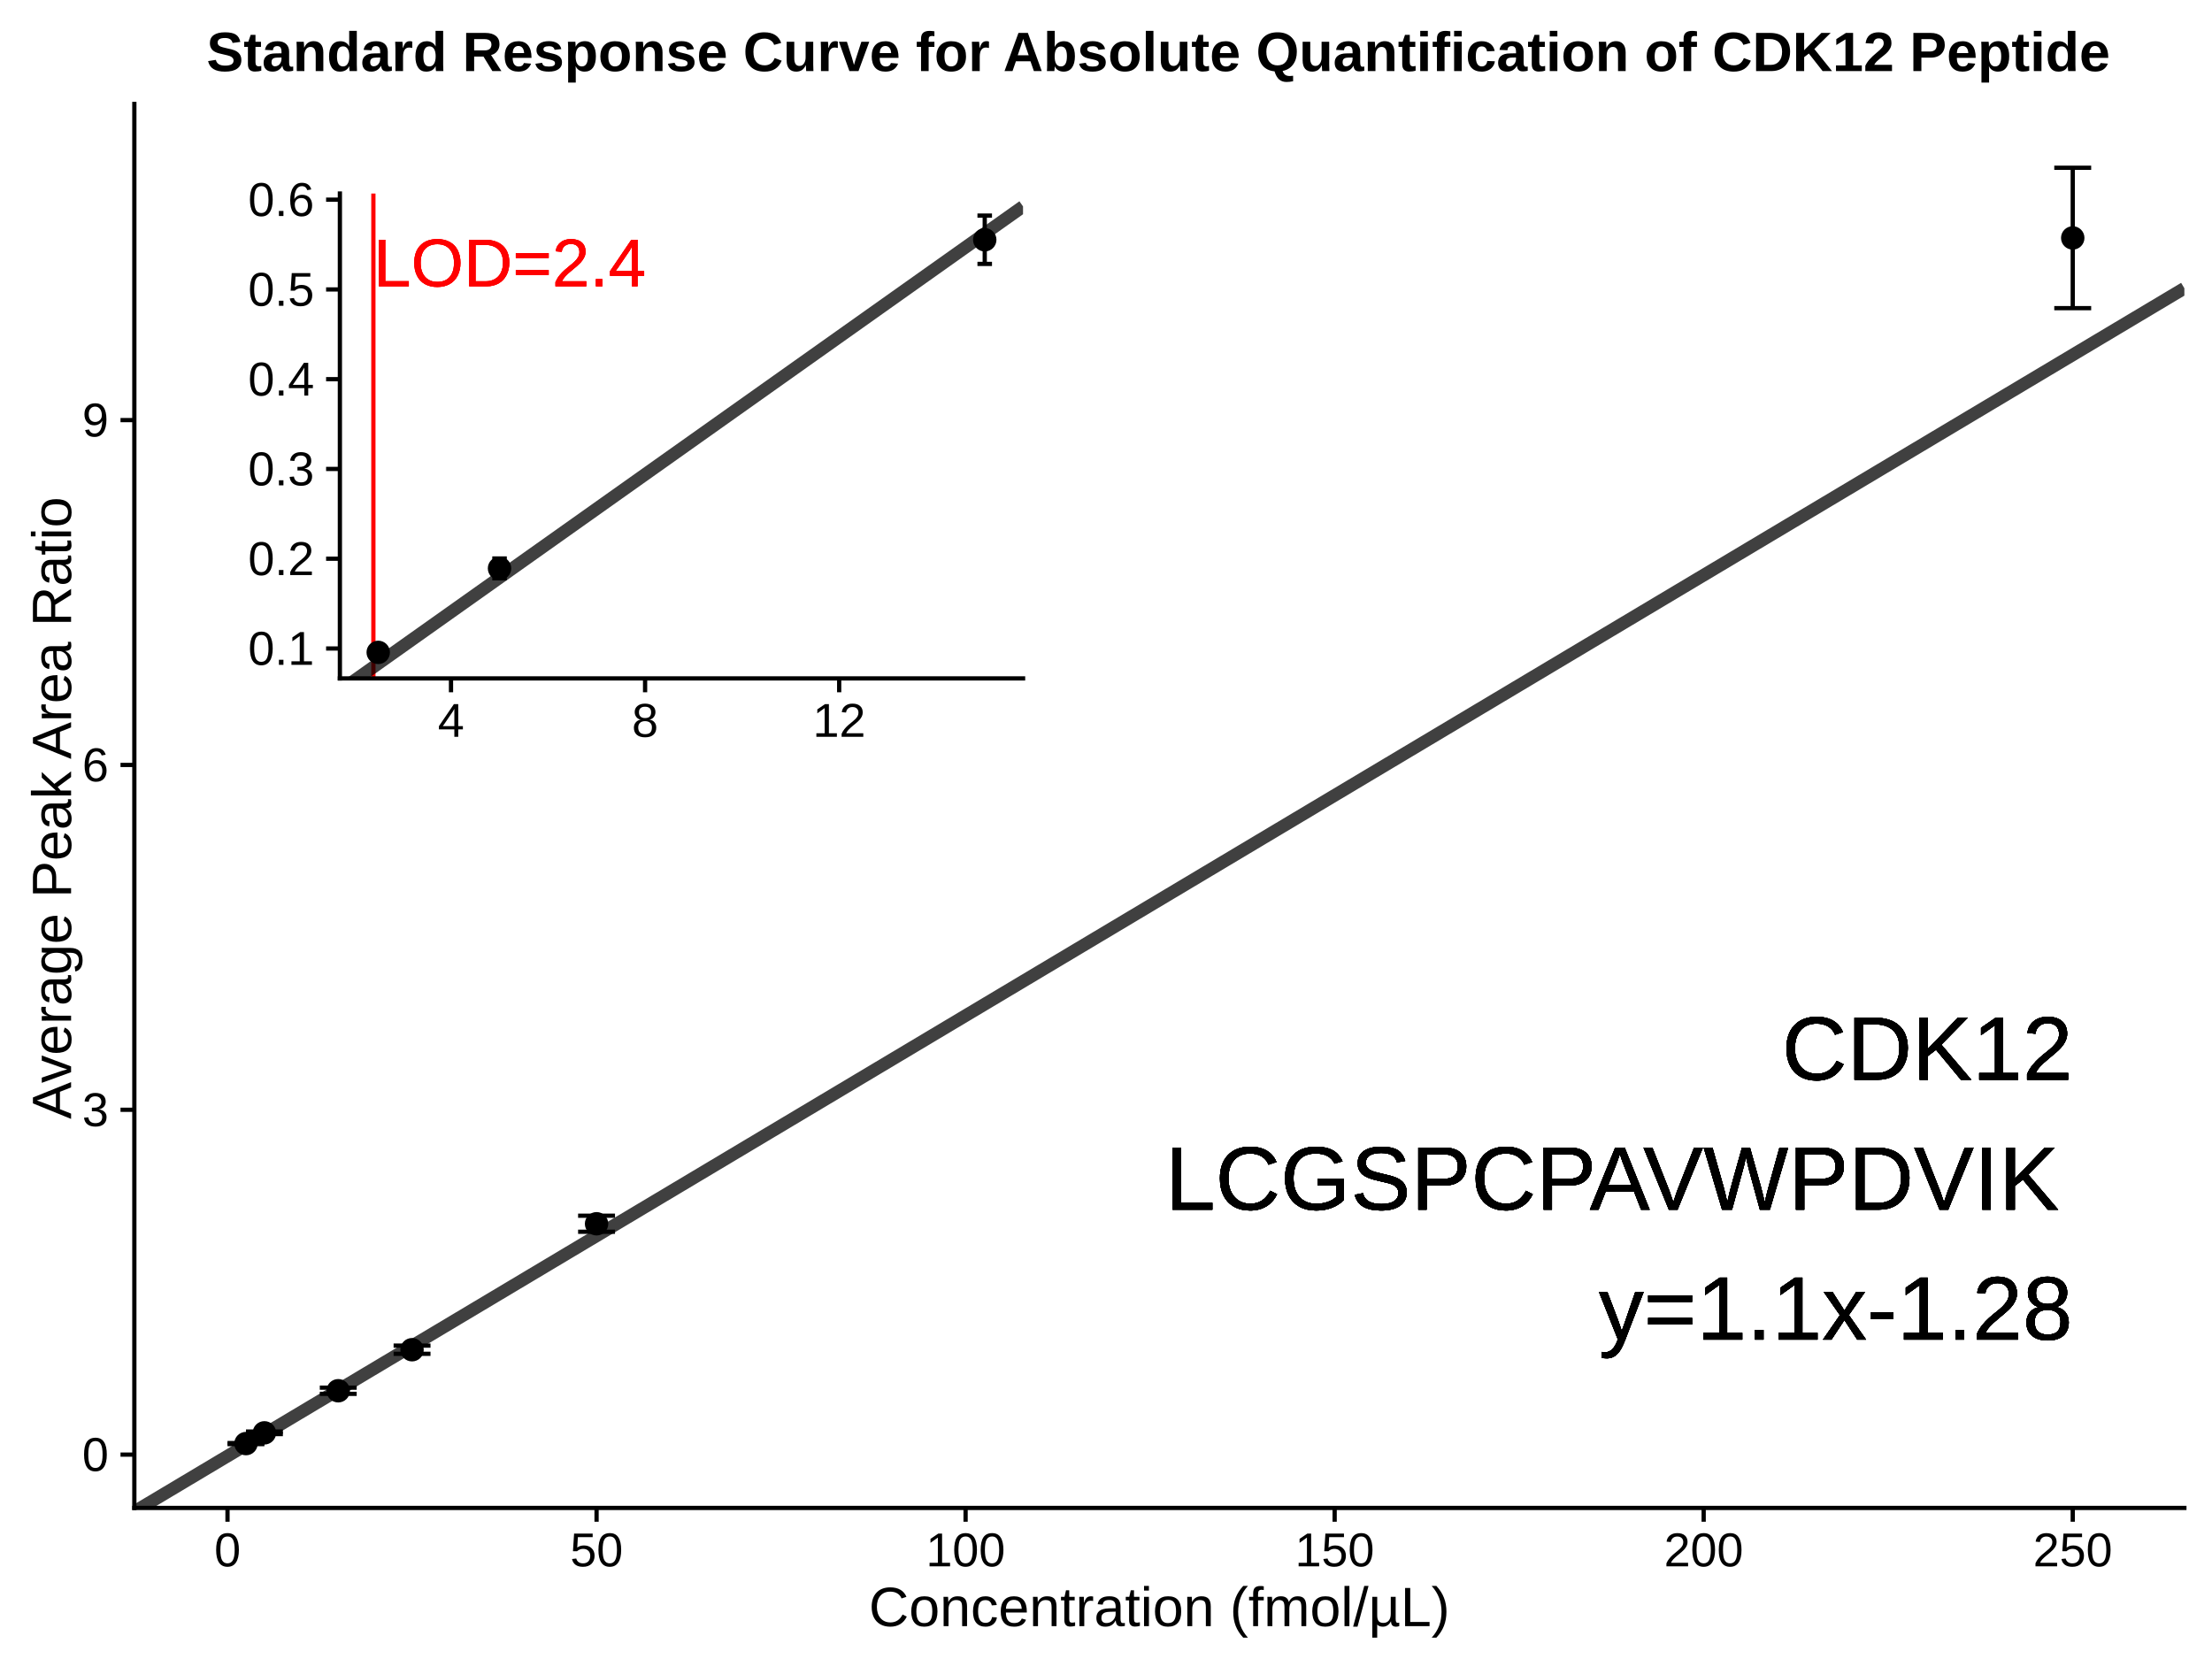
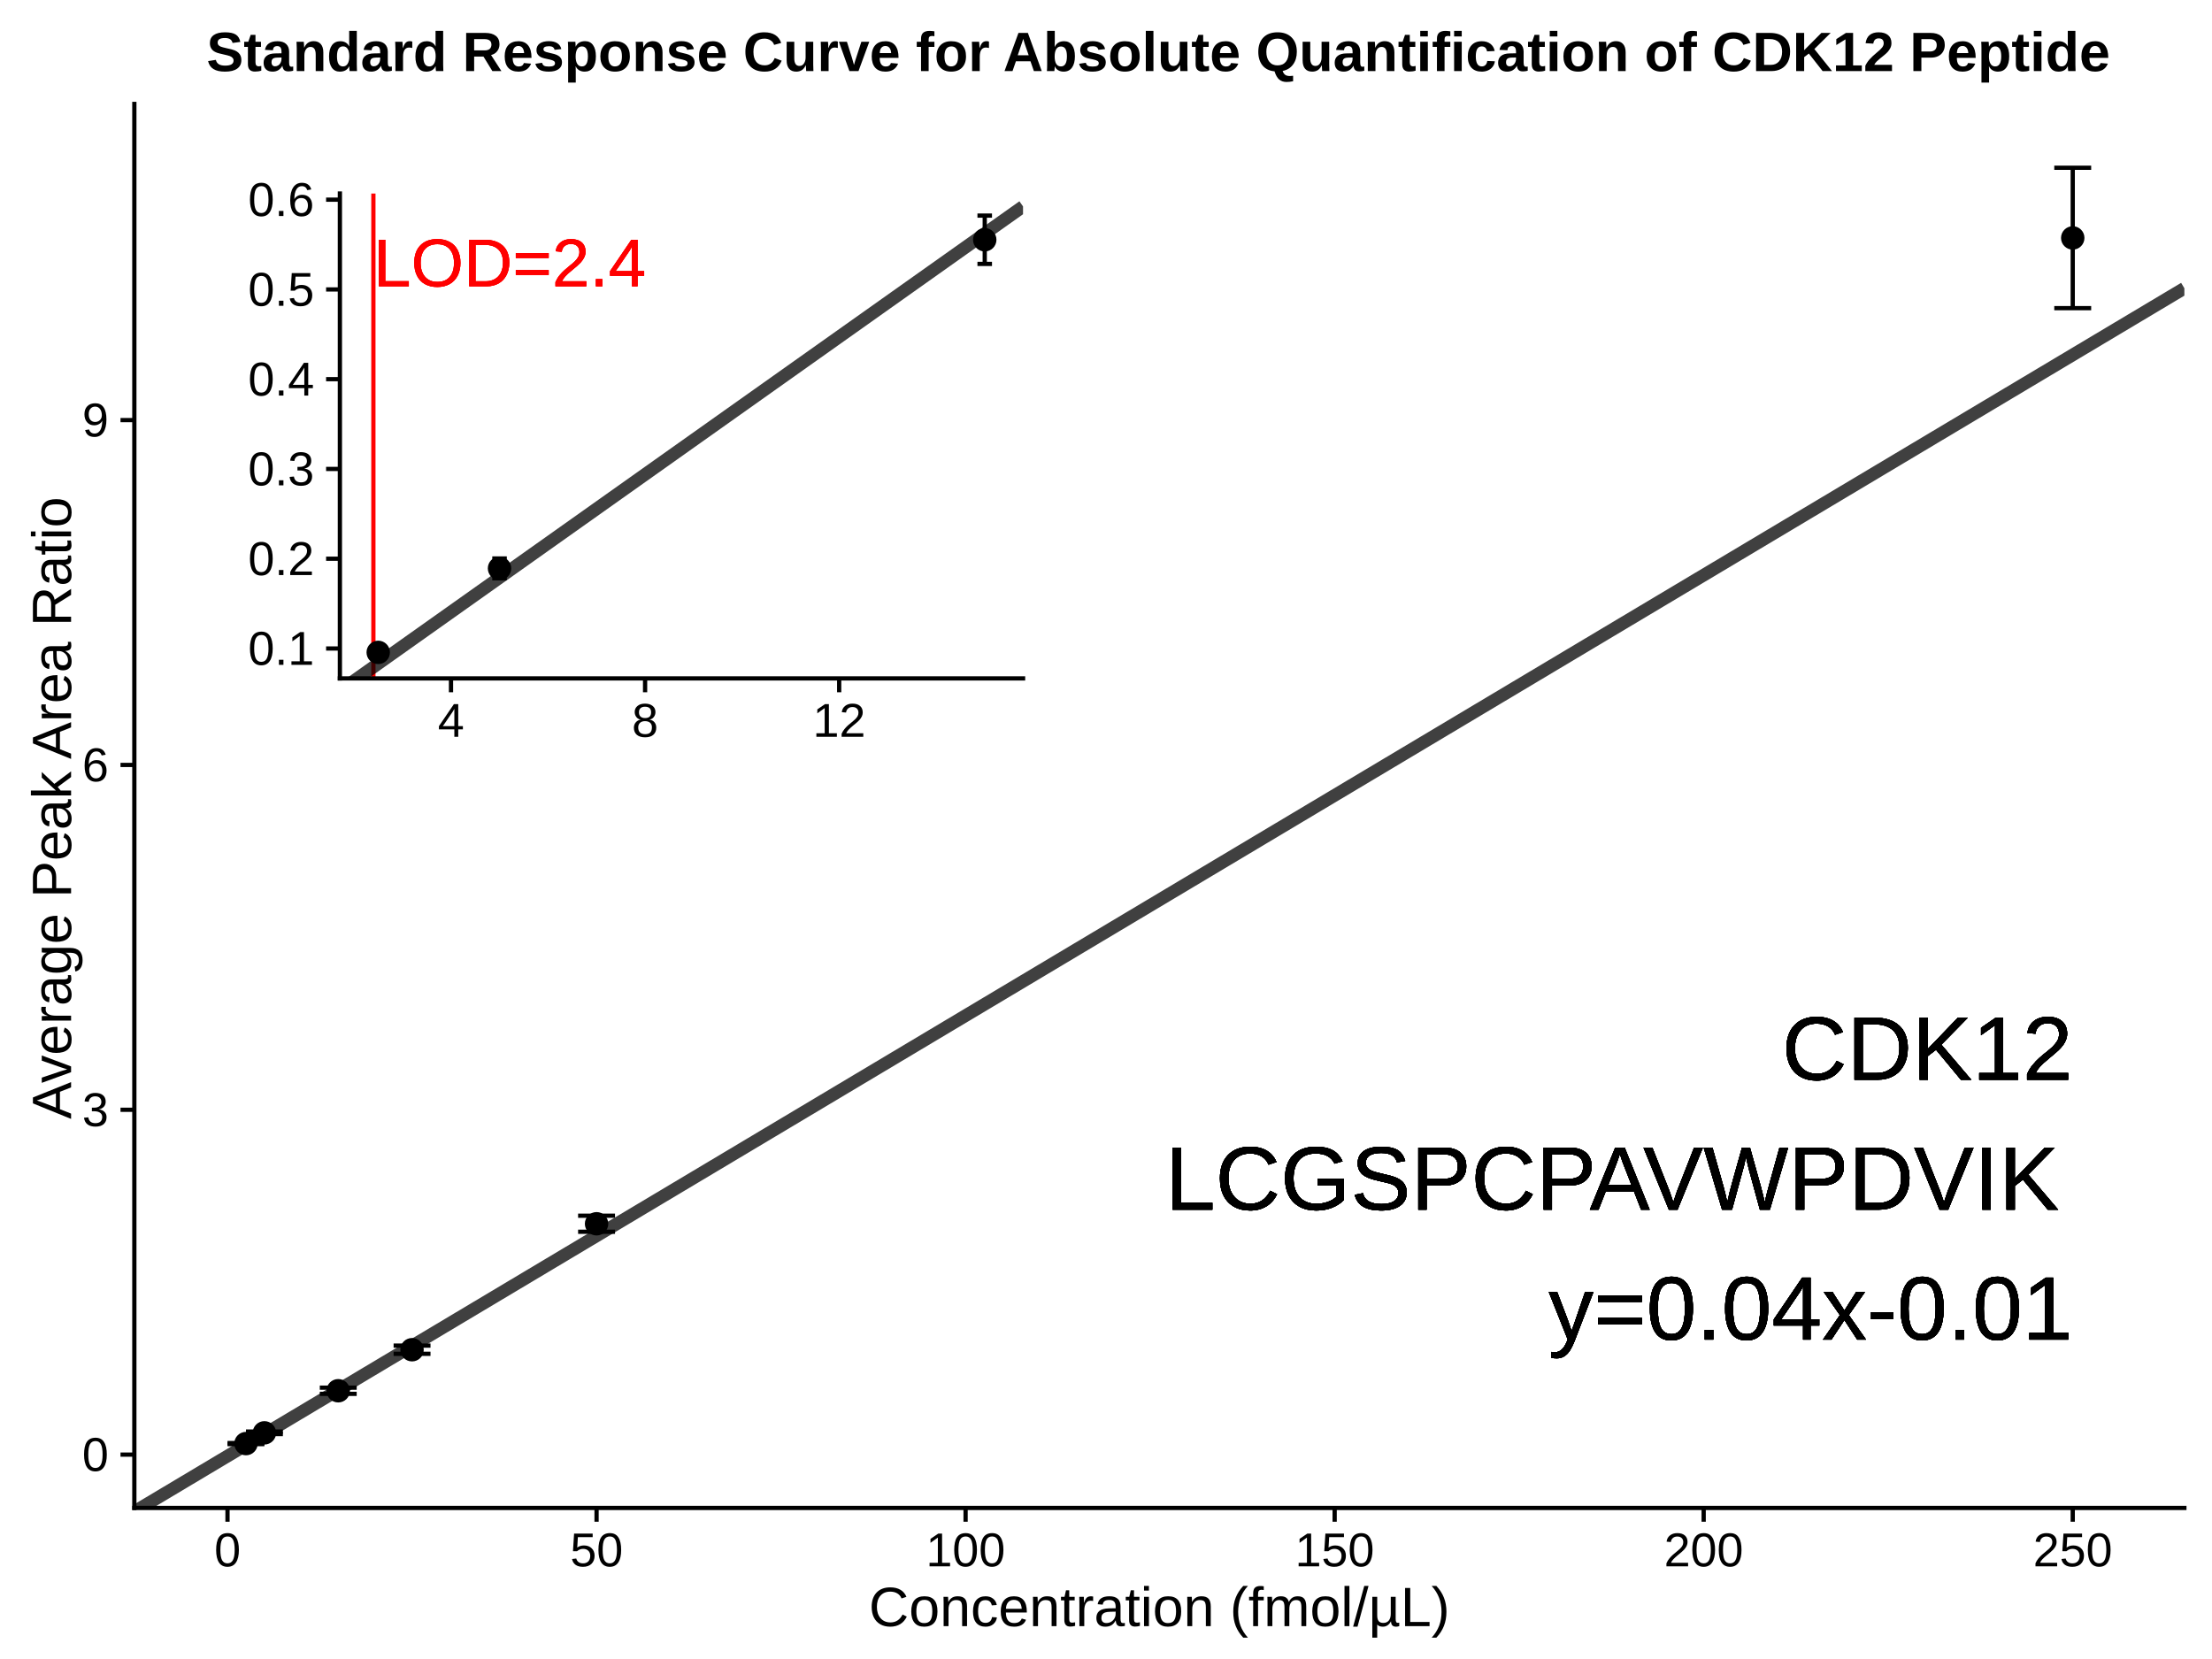
<svg xmlns="http://www.w3.org/2000/svg" viewBox="0 0 558.00 418.50">
  <defs>
    <style type="text/css">
    line, polyline, path, rect, circle {
      fill: none;
      stroke: #000000;
      stroke-linecap: round;
      stroke-linejoin: round;
      stroke-miterlimit: 10.00;
    }
  </style>
  </defs>
  <rect width="100%" height="100%" style="stroke: none; fill: #FFFFFF;" />
  <defs>
    <clipPath id="cpMzMuODg4fDU1MS4wMjZ8MzgwLjM5fDI2LjIxOTU=">
      <rect x="33.89" y="26.22" width="517.14" height="354.17" />
    </clipPath>
  </defs>
  <circle cx="62.05" cy="364.16" r="1.95pt" style="stroke-width: 0.71; fill: #000000;" clip-path="url(#cpMzMuODg4fDU1MS4wMjZ8MzgwLjM5fDI2LjIxOTU=)" />
  <circle cx="66.70" cy="361.45" r="1.95pt" style="stroke-width: 0.71; fill: #000000;" clip-path="url(#cpMzMuODg4fDU1MS4wMjZ8MzgwLjM5fDI2LjIxOTU=)" />
  <circle cx="85.32" cy="350.83" r="1.95pt" style="stroke-width: 0.71; fill: #000000;" clip-path="url(#cpMzMuODg4fDU1MS4wMjZ8MzgwLjM5fDI2LjIxOTU=)" />
  <circle cx="103.94" cy="340.48" r="1.95pt" style="stroke-width: 0.71; fill: #000000;" clip-path="url(#cpMzMuODg4fDU1MS4wMjZ8MzgwLjM5fDI2LjIxOTU=)" />
  <circle cx="150.49" cy="308.71" r="1.95pt" style="stroke-width: 0.71; fill: #000000;" clip-path="url(#cpMzMuODg4fDU1MS4wMjZ8MzgwLjM5fDI2LjIxOTU=)" />
  <circle cx="522.87" cy="60.02" r="1.95pt" style="stroke-width: 0.71; fill: #000000;" clip-path="url(#cpMzMuODg4fDU1MS4wMjZ8MzgwLjM5fDI2LjIxOTU=)" />
  <polyline points="57.39,364.03 66.70,364.03 " style="stroke-width: 1.07; stroke-linecap: butt;" clip-path="url(#cpMzMuODg4fDU1MS4wMjZ8MzgwLjM5fDI2LjIxOTU=)" />
  <polyline points="62.05,364.03 62.05,364.29 " style="stroke-width: 1.07; stroke-linecap: butt;" clip-path="url(#cpMzMuODg4fDU1MS4wMjZ8MzgwLjM5fDI2LjIxOTU=)" />
  <polyline points="57.39,364.29 66.70,364.29 " style="stroke-width: 1.07; stroke-linecap: butt;" clip-path="url(#cpMzMuODg4fDU1MS4wMjZ8MzgwLjM5fDI2LjIxOTU=)" />
  <polyline points="62.05,361.13 71.36,361.13 " style="stroke-width: 1.07; stroke-linecap: butt;" clip-path="url(#cpMzMuODg4fDU1MS4wMjZ8MzgwLjM5fDI2LjIxOTU=)" />
  <polyline points="66.70,361.13 66.70,361.77 " style="stroke-width: 1.07; stroke-linecap: butt;" clip-path="url(#cpMzMuODg4fDU1MS4wMjZ8MzgwLjM5fDI2LjIxOTU=)" />
  <polyline points="62.05,361.77 71.36,361.77 " style="stroke-width: 1.07; stroke-linecap: butt;" clip-path="url(#cpMzMuODg4fDU1MS4wMjZ8MzgwLjM5fDI2LjIxOTU=)" />
  <polyline points="80.67,350.05 89.98,350.05 " style="stroke-width: 1.07; stroke-linecap: butt;" clip-path="url(#cpMzMuODg4fDU1MS4wMjZ8MzgwLjM5fDI2LjIxOTU=)" />
  <polyline points="85.32,350.05 85.32,351.61 " style="stroke-width: 1.07; stroke-linecap: butt;" clip-path="url(#cpMzMuODg4fDU1MS4wMjZ8MzgwLjM5fDI2LjIxOTU=)" />
  <polyline points="80.67,351.61 89.98,351.61 " style="stroke-width: 1.07; stroke-linecap: butt;" clip-path="url(#cpMzMuODg4fDU1MS4wMjZ8MzgwLjM5fDI2LjIxOTU=)" />
  <polyline points="99.29,339.44 108.60,339.44 " style="stroke-width: 1.07; stroke-linecap: butt;" clip-path="url(#cpMzMuODg4fDU1MS4wMjZ8MzgwLjM5fDI2LjIxOTU=)" />
  <polyline points="103.94,339.44 103.94,341.51 " style="stroke-width: 1.07; stroke-linecap: butt;" clip-path="url(#cpMzMuODg4fDU1MS4wMjZ8MzgwLjM5fDI2LjIxOTU=)" />
  <polyline points="99.29,341.51 108.60,341.51 " style="stroke-width: 1.07; stroke-linecap: butt;" clip-path="url(#cpMzMuODg4fDU1MS4wMjZ8MzgwLjM5fDI2LjIxOTU=)" />
  <polyline points="145.83,306.68 155.14,306.68 " style="stroke-width: 1.07; stroke-linecap: butt;" clip-path="url(#cpMzMuODg4fDU1MS4wMjZ8MzgwLjM5fDI2LjIxOTU=)" />
  <polyline points="150.49,306.68 150.49,310.73 " style="stroke-width: 1.07; stroke-linecap: butt;" clip-path="url(#cpMzMuODg4fDU1MS4wMjZ8MzgwLjM5fDI2LjIxOTU=)" />
  <polyline points="145.83,310.73 155.14,310.73 " style="stroke-width: 1.07; stroke-linecap: butt;" clip-path="url(#cpMzMuODg4fDU1MS4wMjZ8MzgwLjM5fDI2LjIxOTU=)" />
  <polyline points="518.21,42.32 527.52,42.32 " style="stroke-width: 1.07; stroke-linecap: butt;" clip-path="url(#cpMzMuODg4fDU1MS4wMjZ8MzgwLjM5fDI2LjIxOTU=)" />
  <polyline points="522.87,42.32 522.87,77.73 " style="stroke-width: 1.07; stroke-linecap: butt;" clip-path="url(#cpMzMuODg4fDU1MS4wMjZ8MzgwLjM5fDI2LjIxOTU=)" />
  <polyline points="518.21,77.73 527.52,77.73 " style="stroke-width: 1.07; stroke-linecap: butt;" clip-path="url(#cpMzMuODg4fDU1MS4wMjZ8MzgwLjM5fDI2LjIxOTU=)" />
  <line x1="33.89" y1="381.33" x2="551.03" y2="72.72" style="stroke-width: 3.20; stroke: #000000; stroke-opacity: 0.75; stroke-linecap: butt;" clip-path="url(#cpMzMuODg4fDU1MS4wMjZ8MzgwLjM5fDI2LjIxOTU=)" />
  <g clip-path="url(#cpMzMuODg4fDU1MS4wMjZ8MzgwLjM5fDI2LjIxOTU=)">
    <text x="449.49" y="272.38" style="font-size: 22.76px; font-family: Liberation Sans;" textLength="73.38px" lengthAdjust="spacingAndGlyphs">CDK12</text>
  </g>
  <g clip-path="url(#cpMzMuODg4fDU1MS4wMjZ8MzgwLjM5fDI2LjIxOTU=)">
    <text x="293.92" y="305.16" style="font-size: 22.76px; font-family: Liberation Sans;" textLength="228.94px" lengthAdjust="spacingAndGlyphs">LCGSPCPAVWPDVIK</text>
  </g>
  <g clip-path="url(#cpMzMuODg4fDU1MS4wMjZ8MzgwLjM5fDI2LjIxOTU=)">
-     <text x="403.29" y="337.94" style="font-size: 22.76px; font-family: Liberation Sans;" textLength="119.58px" lengthAdjust="spacingAndGlyphs">y=1.1x-1.28</text>
-   </g>
-   <g clip-path="url(#cpMzMuODg4fDU1MS4wMjZ8MzgwLjM5fDI2LjIxOTU=)">
-     <text x="449.49" y="272.38" style="font-size: 22.76px; font-family: Liberation Sans;" textLength="73.38px" lengthAdjust="spacingAndGlyphs">CDK12</text>
-   </g>
-   <g clip-path="url(#cpMzMuODg4fDU1MS4wMjZ8MzgwLjM5fDI2LjIxOTU=)">
-     <text x="293.92" y="305.16" style="font-size: 22.76px; font-family: Liberation Sans;" textLength="228.94px" lengthAdjust="spacingAndGlyphs">LCGSPCPAVWPDVIK</text>
-   </g>
-   <g clip-path="url(#cpMzMuODg4fDU1MS4wMjZ8MzgwLjM5fDI2LjIxOTU=)">
-     <text x="403.29" y="337.94" style="font-size: 22.76px; font-family: Liberation Sans;" textLength="119.58px" lengthAdjust="spacingAndGlyphs">y=1.1x-1.28</text>
-   </g>
-   <g clip-path="url(#cpMzMuODg4fDU1MS4wMjZ8MzgwLjM5fDI2LjIxOTU=)">
-     <text x="449.49" y="272.38" style="font-size: 22.76px; font-family: Liberation Sans;" textLength="73.38px" lengthAdjust="spacingAndGlyphs">CDK12</text>
-   </g>
-   <g clip-path="url(#cpMzMuODg4fDU1MS4wMjZ8MzgwLjM5fDI2LjIxOTU=)">
-     <text x="293.92" y="305.16" style="font-size: 22.76px; font-family: Liberation Sans;" textLength="228.94px" lengthAdjust="spacingAndGlyphs">LCGSPCPAVWPDVIK</text>
-   </g>
-   <g clip-path="url(#cpMzMuODg4fDU1MS4wMjZ8MzgwLjM5fDI2LjIxOTU=)">
-     <text x="403.29" y="337.94" style="font-size: 22.76px; font-family: Liberation Sans;" textLength="119.58px" lengthAdjust="spacingAndGlyphs">y=1.1x-1.28</text>
-   </g>
-   <g clip-path="url(#cpMzMuODg4fDU1MS4wMjZ8MzgwLjM5fDI2LjIxOTU=)">
-     <text x="449.49" y="272.38" style="font-size: 22.76px; font-family: Liberation Sans;" textLength="73.38px" lengthAdjust="spacingAndGlyphs">CDK12</text>
-   </g>
-   <g clip-path="url(#cpMzMuODg4fDU1MS4wMjZ8MzgwLjM5fDI2LjIxOTU=)">
-     <text x="293.92" y="305.16" style="font-size: 22.76px; font-family: Liberation Sans;" textLength="228.94px" lengthAdjust="spacingAndGlyphs">LCGSPCPAVWPDVIK</text>
-   </g>
-   <g clip-path="url(#cpMzMuODg4fDU1MS4wMjZ8MzgwLjM5fDI2LjIxOTU=)">
-     <text x="403.29" y="337.94" style="font-size: 22.76px; font-family: Liberation Sans;" textLength="119.58px" lengthAdjust="spacingAndGlyphs">y=1.1x-1.28</text>
-   </g>
-   <g clip-path="url(#cpMzMuODg4fDU1MS4wMjZ8MzgwLjM5fDI2LjIxOTU=)">
-     <text x="449.49" y="272.38" style="font-size: 22.76px; font-family: Liberation Sans;" textLength="73.38px" lengthAdjust="spacingAndGlyphs">CDK12</text>
-   </g>
-   <g clip-path="url(#cpMzMuODg4fDU1MS4wMjZ8MzgwLjM5fDI2LjIxOTU=)">
-     <text x="293.92" y="305.16" style="font-size: 22.76px; font-family: Liberation Sans;" textLength="228.94px" lengthAdjust="spacingAndGlyphs">LCGSPCPAVWPDVIK</text>
-   </g>
-   <g clip-path="url(#cpMzMuODg4fDU1MS4wMjZ8MzgwLjM5fDI2LjIxOTU=)">
-     <text x="403.29" y="337.94" style="font-size: 22.76px; font-family: Liberation Sans;" textLength="119.58px" lengthAdjust="spacingAndGlyphs">y=1.1x-1.28</text>
-   </g>
-   <g clip-path="url(#cpMzMuODg4fDU1MS4wMjZ8MzgwLjM5fDI2LjIxOTU=)">
-     <text x="449.49" y="272.38" style="font-size: 22.76px; font-family: Liberation Sans;" textLength="73.38px" lengthAdjust="spacingAndGlyphs">CDK12</text>
-   </g>
-   <g clip-path="url(#cpMzMuODg4fDU1MS4wMjZ8MzgwLjM5fDI2LjIxOTU=)">
-     <text x="293.92" y="305.16" style="font-size: 22.76px; font-family: Liberation Sans;" textLength="228.94px" lengthAdjust="spacingAndGlyphs">LCGSPCPAVWPDVIK</text>
-   </g>
-   <g clip-path="url(#cpMzMuODg4fDU1MS4wMjZ8MzgwLjM5fDI2LjIxOTU=)">
-     <text x="403.29" y="337.94" style="font-size: 22.76px; font-family: Liberation Sans;" textLength="119.58px" lengthAdjust="spacingAndGlyphs">y=1.1x-1.28</text>
+     <text x="390.63" y="337.94" style="font-size: 22.76px; font-family: Liberation Sans;" textLength="132.24px" lengthAdjust="spacingAndGlyphs">y=0.04x-0.01</text>
+   </g>
+   <g clip-path="url(#cpMzMuODg4fDU1MS4wMjZ8MzgwLjM5fDI2LjIxOTU=)">
+     <text x="449.49" y="272.38" style="font-size: 22.76px; font-family: Liberation Sans;" textLength="73.38px" lengthAdjust="spacingAndGlyphs">CDK12</text>
+   </g>
+   <g clip-path="url(#cpMzMuODg4fDU1MS4wMjZ8MzgwLjM5fDI2LjIxOTU=)">
+     <text x="293.92" y="305.16" style="font-size: 22.76px; font-family: Liberation Sans;" textLength="228.94px" lengthAdjust="spacingAndGlyphs">LCGSPCPAVWPDVIK</text>
+   </g>
+   <g clip-path="url(#cpMzMuODg4fDU1MS4wMjZ8MzgwLjM5fDI2LjIxOTU=)">
+     <text x="390.63" y="337.94" style="font-size: 22.76px; font-family: Liberation Sans;" textLength="132.24px" lengthAdjust="spacingAndGlyphs">y=0.04x-0.01</text>
+   </g>
+   <g clip-path="url(#cpMzMuODg4fDU1MS4wMjZ8MzgwLjM5fDI2LjIxOTU=)">
+     <text x="449.49" y="272.38" style="font-size: 22.76px; font-family: Liberation Sans;" textLength="73.38px" lengthAdjust="spacingAndGlyphs">CDK12</text>
+   </g>
+   <g clip-path="url(#cpMzMuODg4fDU1MS4wMjZ8MzgwLjM5fDI2LjIxOTU=)">
+     <text x="293.92" y="305.16" style="font-size: 22.76px; font-family: Liberation Sans;" textLength="228.94px" lengthAdjust="spacingAndGlyphs">LCGSPCPAVWPDVIK</text>
+   </g>
+   <g clip-path="url(#cpMzMuODg4fDU1MS4wMjZ8MzgwLjM5fDI2LjIxOTU=)">
+     <text x="390.63" y="337.94" style="font-size: 22.76px; font-family: Liberation Sans;" textLength="132.24px" lengthAdjust="spacingAndGlyphs">y=0.04x-0.01</text>
+   </g>
+   <g clip-path="url(#cpMzMuODg4fDU1MS4wMjZ8MzgwLjM5fDI2LjIxOTU=)">
+     <text x="449.49" y="272.38" style="font-size: 22.76px; font-family: Liberation Sans;" textLength="73.38px" lengthAdjust="spacingAndGlyphs">CDK12</text>
+   </g>
+   <g clip-path="url(#cpMzMuODg4fDU1MS4wMjZ8MzgwLjM5fDI2LjIxOTU=)">
+     <text x="293.92" y="305.16" style="font-size: 22.76px; font-family: Liberation Sans;" textLength="228.94px" lengthAdjust="spacingAndGlyphs">LCGSPCPAVWPDVIK</text>
+   </g>
+   <g clip-path="url(#cpMzMuODg4fDU1MS4wMjZ8MzgwLjM5fDI2LjIxOTU=)">
+     <text x="390.63" y="337.94" style="font-size: 22.76px; font-family: Liberation Sans;" textLength="132.24px" lengthAdjust="spacingAndGlyphs">y=0.04x-0.01</text>
+   </g>
+   <g clip-path="url(#cpMzMuODg4fDU1MS4wMjZ8MzgwLjM5fDI2LjIxOTU=)">
+     <text x="449.49" y="272.38" style="font-size: 22.76px; font-family: Liberation Sans;" textLength="73.38px" lengthAdjust="spacingAndGlyphs">CDK12</text>
+   </g>
+   <g clip-path="url(#cpMzMuODg4fDU1MS4wMjZ8MzgwLjM5fDI2LjIxOTU=)">
+     <text x="293.92" y="305.16" style="font-size: 22.76px; font-family: Liberation Sans;" textLength="228.94px" lengthAdjust="spacingAndGlyphs">LCGSPCPAVWPDVIK</text>
+   </g>
+   <g clip-path="url(#cpMzMuODg4fDU1MS4wMjZ8MzgwLjM5fDI2LjIxOTU=)">
+     <text x="390.63" y="337.94" style="font-size: 22.76px; font-family: Liberation Sans;" textLength="132.24px" lengthAdjust="spacingAndGlyphs">y=0.04x-0.01</text>
+   </g>
+   <g clip-path="url(#cpMzMuODg4fDU1MS4wMjZ8MzgwLjM5fDI2LjIxOTU=)">
+     <text x="449.49" y="272.38" style="font-size: 22.76px; font-family: Liberation Sans;" textLength="73.38px" lengthAdjust="spacingAndGlyphs">CDK12</text>
+   </g>
+   <g clip-path="url(#cpMzMuODg4fDU1MS4wMjZ8MzgwLjM5fDI2LjIxOTU=)">
+     <text x="293.92" y="305.16" style="font-size: 22.76px; font-family: Liberation Sans;" textLength="228.94px" lengthAdjust="spacingAndGlyphs">LCGSPCPAVWPDVIK</text>
+   </g>
+   <g clip-path="url(#cpMzMuODg4fDU1MS4wMjZ8MzgwLjM5fDI2LjIxOTU=)">
+     <text x="390.63" y="337.94" style="font-size: 22.76px; font-family: Liberation Sans;" textLength="132.24px" lengthAdjust="spacingAndGlyphs">y=0.04x-0.01</text>
  </g>
  <defs>
    <clipPath id="cpMHw1NTh8NDE4LjV8MA==">
      <rect x="0.00" y="0.00" width="558.00" height="418.50" />
    </clipPath>
  </defs>
  <polyline points="33.89,380.39 33.89,26.22 " style="stroke-width: 1.07; stroke-linecap: square;" clip-path="url(#cpMHw1NTh8NDE4LjV8MA==)" />
  <g clip-path="url(#cpMHw1NTh8NDE4LjV8MA==)">
    <text x="20.74" y="371.06" style="font-size: 12.00px; font-family: Liberation Sans;" textLength="6.67px" lengthAdjust="spacingAndGlyphs">0</text>
  </g>
  <g clip-path="url(#cpMHw1NTh8NDE4LjV8MA==)">
    <text x="20.74" y="284.08" style="font-size: 12.00px; font-family: Liberation Sans;" textLength="6.67px" lengthAdjust="spacingAndGlyphs">3</text>
  </g>
  <g clip-path="url(#cpMHw1NTh8NDE4LjV8MA==)">
    <text x="20.74" y="197.09" style="font-size: 12.00px; font-family: Liberation Sans;" textLength="6.67px" lengthAdjust="spacingAndGlyphs">6</text>
  </g>
  <g clip-path="url(#cpMHw1NTh8NDE4LjV8MA==)">
    <text x="20.74" y="110.10" style="font-size: 12.00px; font-family: Liberation Sans;" textLength="6.67px" lengthAdjust="spacingAndGlyphs">9</text>
  </g>
  <polyline points="30.40,366.94 33.89,366.94 " style="stroke-width: 1.07; stroke-linecap: butt;" clip-path="url(#cpMHw1NTh8NDE4LjV8MA==)" />
  <polyline points="30.40,279.95 33.89,279.95 " style="stroke-width: 1.07; stroke-linecap: butt;" clip-path="url(#cpMHw1NTh8NDE4LjV8MA==)" />
  <polyline points="30.40,192.96 33.89,192.96 " style="stroke-width: 1.07; stroke-linecap: butt;" clip-path="url(#cpMHw1NTh8NDE4LjV8MA==)" />
  <polyline points="30.40,105.97 33.89,105.97 " style="stroke-width: 1.07; stroke-linecap: butt;" clip-path="url(#cpMHw1NTh8NDE4LjV8MA==)" />
  <polyline points="33.89,380.39 551.03,380.39 " style="stroke-width: 1.07; stroke-linecap: square;" clip-path="url(#cpMHw1NTh8NDE4LjV8MA==)" />
  <polyline points="57.39,383.88 57.39,380.39 " style="stroke-width: 1.07; stroke-linecap: butt;" clip-path="url(#cpMHw1NTh8NDE4LjV8MA==)" />
  <polyline points="150.49,383.88 150.49,380.39 " style="stroke-width: 1.07; stroke-linecap: butt;" clip-path="url(#cpMHw1NTh8NDE4LjV8MA==)" />
  <polyline points="243.58,383.88 243.58,380.39 " style="stroke-width: 1.07; stroke-linecap: butt;" clip-path="url(#cpMHw1NTh8NDE4LjV8MA==)" />
  <polyline points="336.68,383.88 336.68,380.39 " style="stroke-width: 1.07; stroke-linecap: butt;" clip-path="url(#cpMHw1NTh8NDE4LjV8MA==)" />
  <polyline points="429.77,383.88 429.77,380.39 " style="stroke-width: 1.07; stroke-linecap: butt;" clip-path="url(#cpMHw1NTh8NDE4LjV8MA==)" />
  <polyline points="522.87,383.88 522.87,380.39 " style="stroke-width: 1.07; stroke-linecap: butt;" clip-path="url(#cpMHw1NTh8NDE4LjV8MA==)" />
  <g clip-path="url(#cpMHw1NTh8NDE4LjV8MA==)">
    <text x="54.06" y="395.12" style="font-size: 12.00px; font-family: Liberation Sans;" textLength="6.67px" lengthAdjust="spacingAndGlyphs">0</text>
  </g>
  <g clip-path="url(#cpMHw1NTh8NDE4LjV8MA==)">
    <text x="143.82" y="395.12" style="font-size: 12.00px; font-family: Liberation Sans;" textLength="13.35px" lengthAdjust="spacingAndGlyphs">50</text>
  </g>
  <g clip-path="url(#cpMHw1NTh8NDE4LjV8MA==)">
    <text x="233.57" y="395.12" style="font-size: 12.00px; font-family: Liberation Sans;" textLength="20.02px" lengthAdjust="spacingAndGlyphs">100</text>
  </g>
  <g clip-path="url(#cpMHw1NTh8NDE4LjV8MA==)">
    <text x="326.67" y="395.12" style="font-size: 12.00px; font-family: Liberation Sans;" textLength="20.02px" lengthAdjust="spacingAndGlyphs">150</text>
  </g>
  <g clip-path="url(#cpMHw1NTh8NDE4LjV8MA==)">
    <text x="419.76" y="395.12" style="font-size: 12.00px; font-family: Liberation Sans;" textLength="20.02px" lengthAdjust="spacingAndGlyphs">200</text>
  </g>
  <g clip-path="url(#cpMHw1NTh8NDE4LjV8MA==)">
    <text x="512.86" y="395.12" style="font-size: 12.00px; font-family: Liberation Sans;" textLength="20.02px" lengthAdjust="spacingAndGlyphs">250</text>
  </g>
  <g clip-path="url(#cpMHw1NTh8NDE4LjV8MA==)">
    <text x="219.17" y="410.21" style="font-size: 14.00px; font-family: Liberation Sans;" textLength="146.57px" lengthAdjust="spacingAndGlyphs">Concentration (fmol/µL)</text>
  </g>
  <g clip-path="url(#cpMHw1NTh8NDE4LjV8MA==)">
    <text transform="translate(17.93,282.29) rotate(-90)" style="font-size: 14.00px; font-family: Liberation Sans;" textLength="157.98px" lengthAdjust="spacingAndGlyphs">Average Peak Area Ratio</text>
  </g>
  <g clip-path="url(#cpMHw1NTh8NDE4LjV8MA==)">
    <text x="52.09" y="17.93" style="font-size: 14.00px; font-weight: bold; font-family: Liberation Sans;" textLength="480.73px" lengthAdjust="spacingAndGlyphs">Standard Response Curve for Absolute Quantification of CDK12 Peptide</text>
  </g>
  <defs>
    <clipPath id="cpNDEuODV8MjY1LjA1fDIwOS4yNXw0MS44NQ==">
      <rect x="41.85" y="41.85" width="223.20" height="167.40" />
    </clipPath>
  </defs>
  <defs>
    <clipPath id="cpMHw1NTh8NDE4LjV8MA==">
      <rect x="0.00" y="0.00" width="558.00" height="418.50" />
    </clipPath>
  </defs>
  <defs>
    <clipPath id="cpODUuNzQ0MnwyNTguMDc2fDE3MS4xNHw0OC44MjM4">
      <rect x="85.74" y="48.82" width="172.33" height="122.32" />
    </clipPath>
  </defs>
  <line x1="94.19" y1="171.14" x2="94.19" y2="48.82" style="stroke-width: 1.07; stroke: #FF0000; stroke-linecap: butt;" clip-path="url(#cpODUuNzQ0MnwyNTguMDc2fDE3MS4xNHw0OC44MjM4)" />
  <g clip-path="url(#cpODUuNzQ0MnwyNTguMDc2fDE3MS4xNHw0OC44MjM4)">
    <text x="94.19" y="72.23" style="font-size: 17.07px; fill: #FF0000; font-family: Liberation Sans;" textLength="68.80px" lengthAdjust="spacingAndGlyphs">LOD=2.4</text>
  </g>
  <g clip-path="url(#cpODUuNzQ0MnwyNTguMDc2fDE3MS4xNHw0OC44MjM4)">
    <text x="94.19" y="72.23" style="font-size: 17.07px; fill: #FF0000; font-family: Liberation Sans;" textLength="68.80px" lengthAdjust="spacingAndGlyphs">LOD=2.4</text>
  </g>
  <g clip-path="url(#cpODUuNzQ0MnwyNTguMDc2fDE3MS4xNHw0OC44MjM4)">
    <text x="94.19" y="72.23" style="font-size: 17.07px; fill: #FF0000; font-family: Liberation Sans;" textLength="68.80px" lengthAdjust="spacingAndGlyphs">LOD=2.4</text>
  </g>
  <circle cx="95.41" cy="164.57" r="1.95pt" style="stroke-width: 0.71; fill: #000000;" clip-path="url(#cpODUuNzQ0MnwyNTguMDc2fDE3MS4xNHw0OC44MjM4)" />
  <circle cx="126.01" cy="143.38" r="1.95pt" style="stroke-width: 0.71; fill: #000000;" clip-path="url(#cpODUuNzQ0MnwyNTguMDc2fDE3MS4xNHw0OC44MjM4)" />
  <circle cx="248.41" cy="60.48" r="1.95pt" style="stroke-width: 0.71; fill: #000000;" clip-path="url(#cpODUuNzQ0MnwyNTguMDc2fDE3MS4xNHw0OC44MjM4)" />
  <polyline points="93.58,163.56 97.25,163.56 " style="stroke-width: 1.07; stroke-linecap: butt;" clip-path="url(#cpODUuNzQ0MnwyNTguMDc2fDE3MS4xNHw0OC44MjM4)" />
  <polyline points="95.41,163.56 95.41,165.58 " style="stroke-width: 1.07; stroke-linecap: butt;" clip-path="url(#cpODUuNzQ0MnwyNTguMDc2fDE3MS4xNHw0OC44MjM4)" />
  <polyline points="93.58,165.58 97.25,165.58 " style="stroke-width: 1.07; stroke-linecap: butt;" clip-path="url(#cpODUuNzQ0MnwyNTguMDc2fDE3MS4xNHw0OC44MjM4)" />
  <polyline points="124.18,140.88 127.85,140.88 " style="stroke-width: 1.07; stroke-linecap: butt;" clip-path="url(#cpODUuNzQ0MnwyNTguMDc2fDE3MS4xNHw0OC44MjM4)" />
  <polyline points="126.01,140.88 126.01,145.87 " style="stroke-width: 1.07; stroke-linecap: butt;" clip-path="url(#cpODUuNzQ0MnwyNTguMDc2fDE3MS4xNHw0OC44MjM4)" />
  <polyline points="124.18,145.87 127.85,145.87 " style="stroke-width: 1.07; stroke-linecap: butt;" clip-path="url(#cpODUuNzQ0MnwyNTguMDc2fDE3MS4xNHw0OC44MjM4)" />
  <polyline points="246.57,54.38 250.24,54.38 " style="stroke-width: 1.07; stroke-linecap: butt;" clip-path="url(#cpODUuNzQ0MnwyNTguMDc2fDE3MS4xNHw0OC44MjM4)" />
  <polyline points="248.41,54.38 248.41,66.58 " style="stroke-width: 1.07; stroke-linecap: butt;" clip-path="url(#cpODUuNzQ0MnwyNTguMDc2fDE3MS4xNHw0OC44MjM4)" />
  <polyline points="246.57,66.58 250.24,66.58 " style="stroke-width: 1.07; stroke-linecap: butt;" clip-path="url(#cpODUuNzQ0MnwyNTguMDc2fDE3MS4xNHw0OC44MjM4)" />
  <line x1="85.74" y1="174.26" x2="258.08" y2="52.08" style="stroke-width: 3.20; stroke: #000000; stroke-opacity: 0.75; stroke-linecap: butt;" clip-path="url(#cpODUuNzQ0MnwyNTguMDc2fDE3MS4xNHw0OC44MjM4)" />
  <defs>
    <clipPath id="cpMHw1NTh8NDE4LjV8MA==">
      <rect x="0.00" y="0.00" width="558.00" height="418.50" />
    </clipPath>
  </defs>
  <polyline points="85.74,171.14 85.74,48.82 " style="stroke-width: 1.07; stroke-linecap: square;" clip-path="url(#cpMHw1NTh8NDE4LjV8MA==)" />
  <g clip-path="url(#cpMHw1NTh8NDE4LjV8MA==)">
    <text x="62.59" y="167.71" style="font-size: 12.00px; font-family: Liberation Sans;" textLength="16.68px" lengthAdjust="spacingAndGlyphs">0.1</text>
  </g>
  <g clip-path="url(#cpMHw1NTh8NDE4LjV8MA==)">
    <text x="62.59" y="145.07" style="font-size: 12.00px; font-family: Liberation Sans;" textLength="16.68px" lengthAdjust="spacingAndGlyphs">0.2</text>
  </g>
  <g clip-path="url(#cpMHw1NTh8NDE4LjV8MA==)">
    <text x="62.59" y="122.43" style="font-size: 12.00px; font-family: Liberation Sans;" textLength="16.68px" lengthAdjust="spacingAndGlyphs">0.3</text>
  </g>
  <g clip-path="url(#cpMHw1NTh8NDE4LjV8MA==)">
    <text x="62.59" y="99.78" style="font-size: 12.00px; font-family: Liberation Sans;" textLength="16.68px" lengthAdjust="spacingAndGlyphs">0.4</text>
  </g>
  <g clip-path="url(#cpMHw1NTh8NDE4LjV8MA==)">
    <text x="62.59" y="77.14" style="font-size: 12.00px; font-family: Liberation Sans;" textLength="16.68px" lengthAdjust="spacingAndGlyphs">0.5</text>
  </g>
  <g clip-path="url(#cpMHw1NTh8NDE4LjV8MA==)">
    <text x="62.59" y="54.49" style="font-size: 12.00px; font-family: Liberation Sans;" textLength="16.68px" lengthAdjust="spacingAndGlyphs">0.6</text>
  </g>
  <polyline points="82.26,163.59 85.74,163.59 " style="stroke-width: 1.07; stroke-linecap: butt;" clip-path="url(#cpMHw1NTh8NDE4LjV8MA==)" />
  <polyline points="82.26,140.94 85.74,140.94 " style="stroke-width: 1.07; stroke-linecap: butt;" clip-path="url(#cpMHw1NTh8NDE4LjV8MA==)" />
  <polyline points="82.26,118.30 85.74,118.30 " style="stroke-width: 1.07; stroke-linecap: butt;" clip-path="url(#cpMHw1NTh8NDE4LjV8MA==)" />
  <polyline points="82.26,95.65 85.74,95.65 " style="stroke-width: 1.07; stroke-linecap: butt;" clip-path="url(#cpMHw1NTh8NDE4LjV8MA==)" />
  <polyline points="82.26,73.01 85.74,73.01 " style="stroke-width: 1.07; stroke-linecap: butt;" clip-path="url(#cpMHw1NTh8NDE4LjV8MA==)" />
  <polyline points="82.26,50.37 85.74,50.37 " style="stroke-width: 1.07; stroke-linecap: butt;" clip-path="url(#cpMHw1NTh8NDE4LjV8MA==)" />
  <polyline points="85.74,171.14 258.08,171.14 " style="stroke-width: 1.07; stroke-linecap: square;" clip-path="url(#cpMHw1NTh8NDE4LjV8MA==)" />
  <polyline points="113.77,174.63 113.77,171.14 " style="stroke-width: 1.07; stroke-linecap: butt;" clip-path="url(#cpMHw1NTh8NDE4LjV8MA==)" />
  <polyline points="162.73,174.63 162.73,171.14 " style="stroke-width: 1.07; stroke-linecap: butt;" clip-path="url(#cpMHw1NTh8NDE4LjV8MA==)" />
  <polyline points="211.69,174.63 211.69,171.14 " style="stroke-width: 1.07; stroke-linecap: butt;" clip-path="url(#cpMHw1NTh8NDE4LjV8MA==)" />
  <g clip-path="url(#cpMHw1NTh8NDE4LjV8MA==)">
    <text x="110.44" y="185.87" style="font-size: 12.00px; font-family: Liberation Sans;" textLength="6.67px" lengthAdjust="spacingAndGlyphs">4</text>
  </g>
  <g clip-path="url(#cpMHw1NTh8NDE4LjV8MA==)">
    <text x="159.39" y="185.87" style="font-size: 12.00px; font-family: Liberation Sans;" textLength="6.67px" lengthAdjust="spacingAndGlyphs">8</text>
  </g>
  <g clip-path="url(#cpMHw1NTh8NDE4LjV8MA==)">
    <text x="205.02" y="185.87" style="font-size: 12.00px; font-family: Liberation Sans;" textLength="13.35px" lengthAdjust="spacingAndGlyphs">12</text>
  </g>
</svg>
